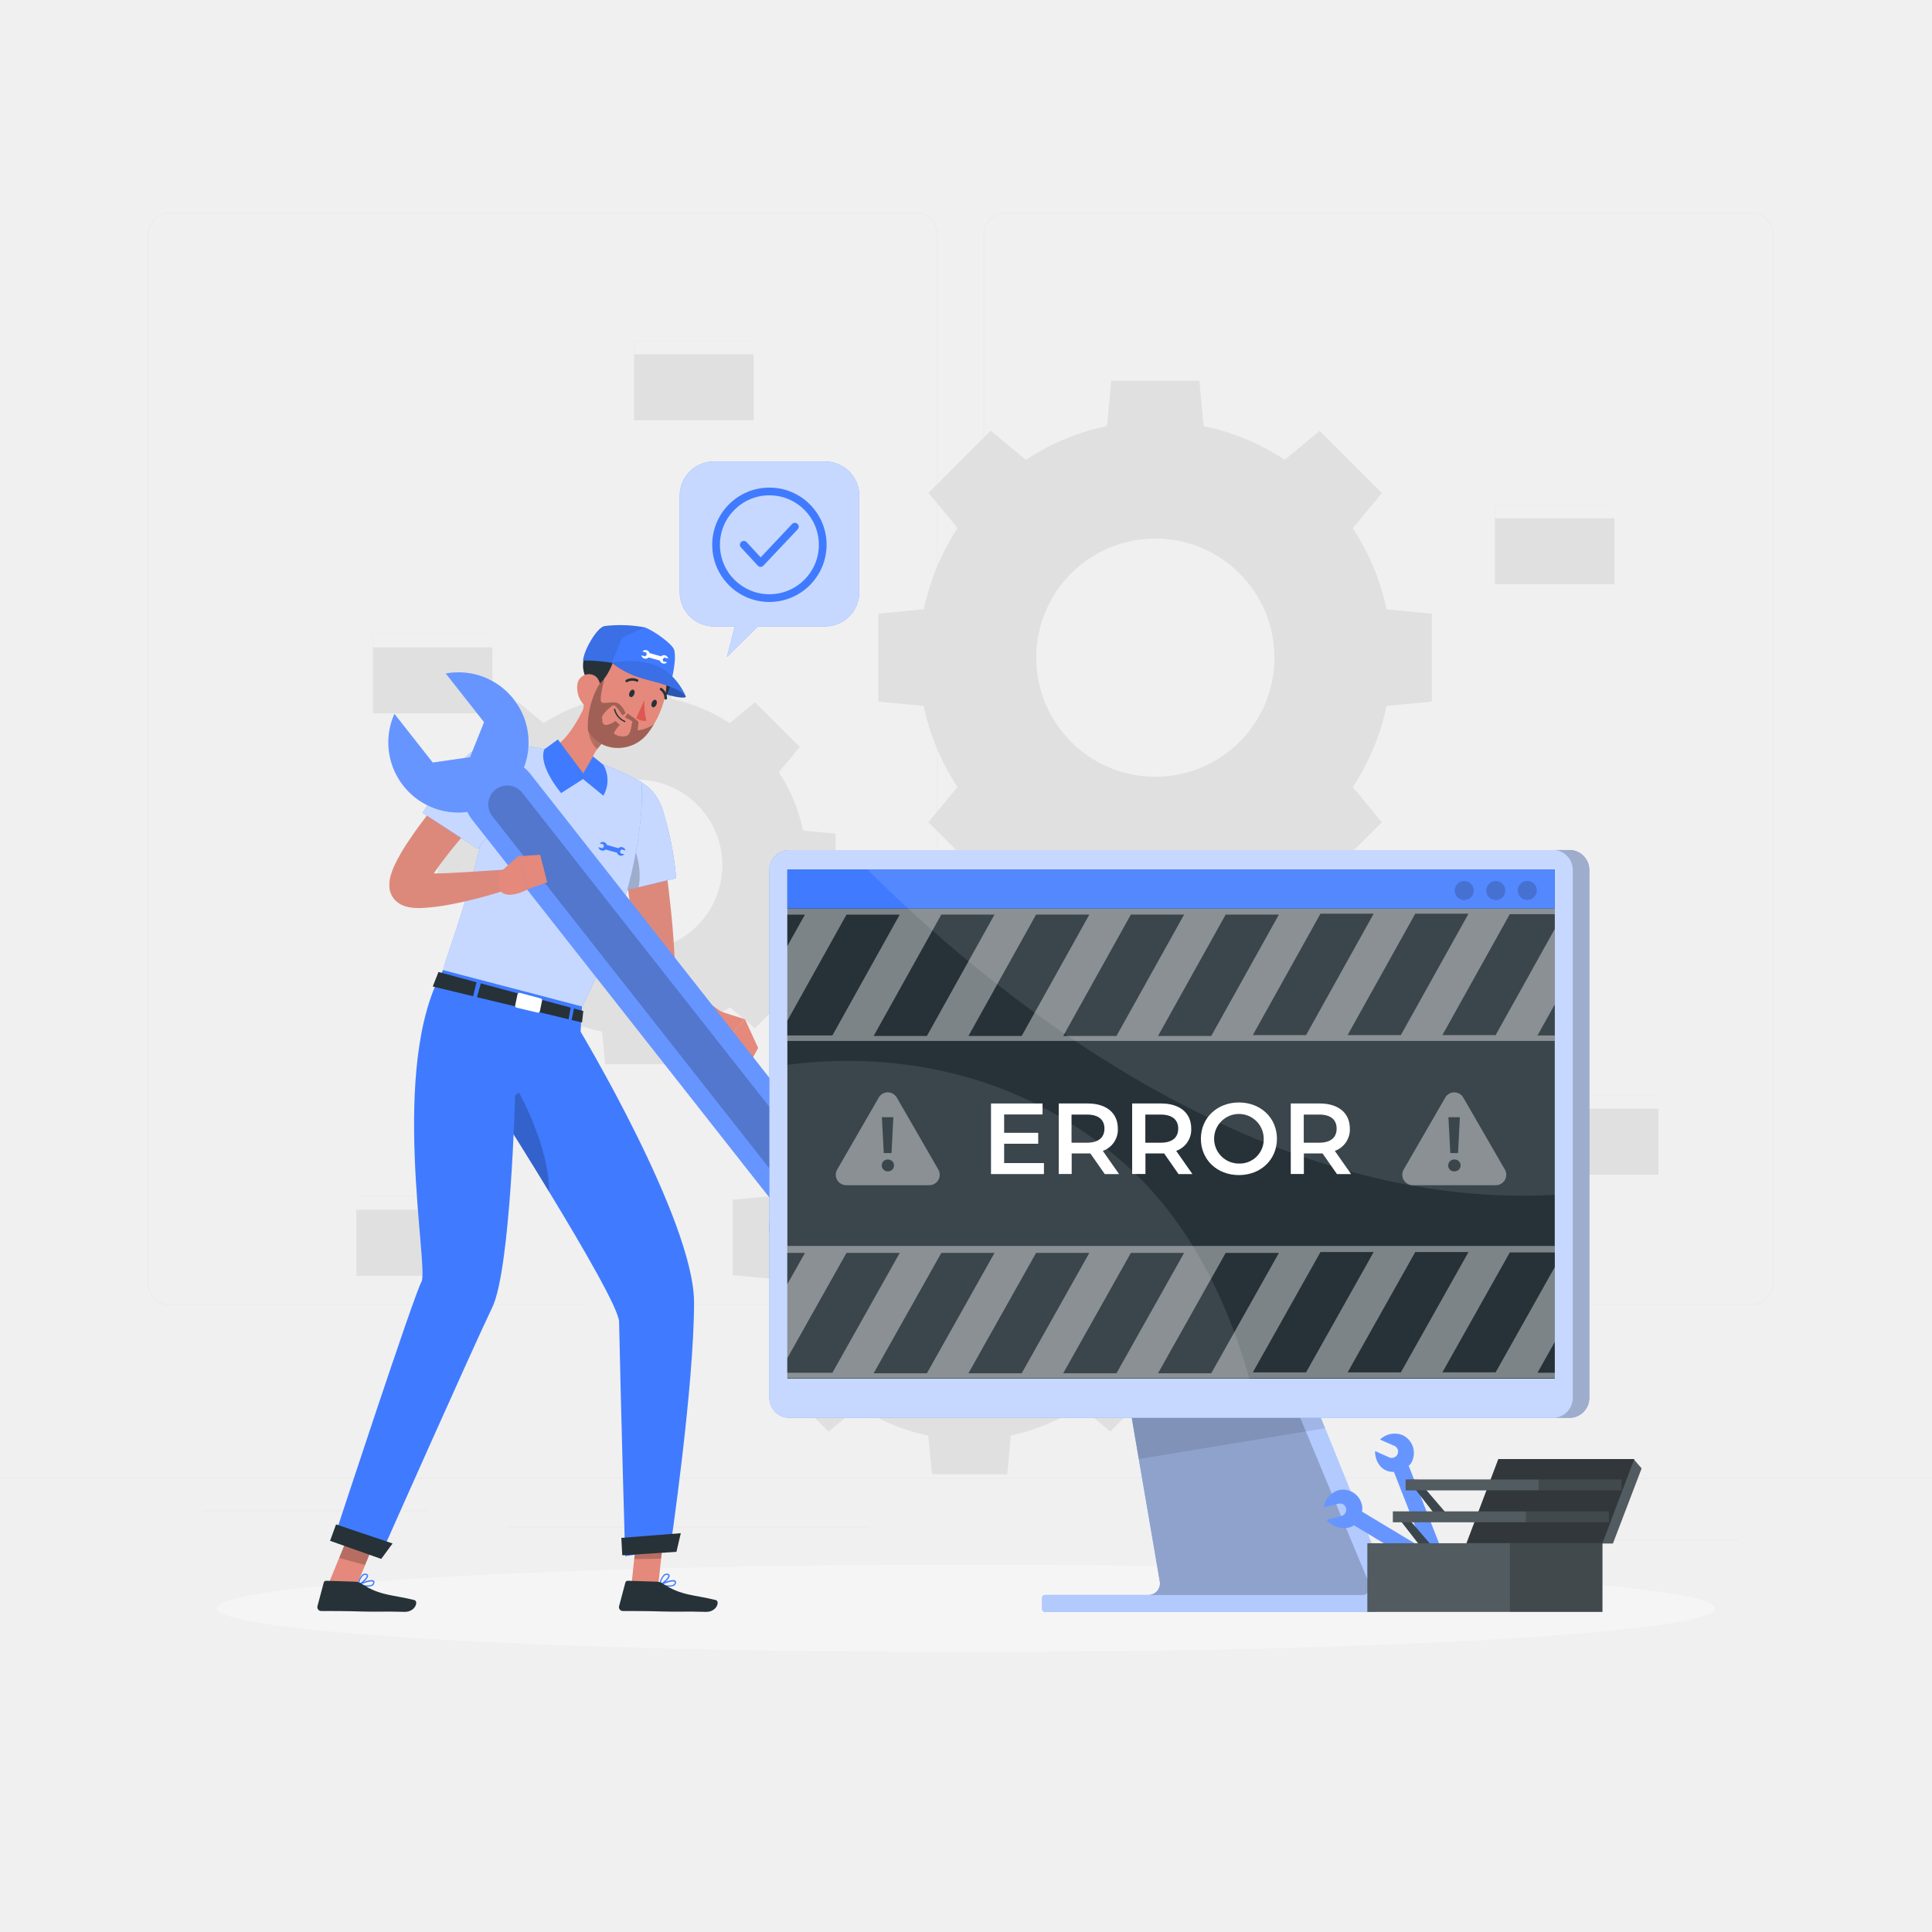
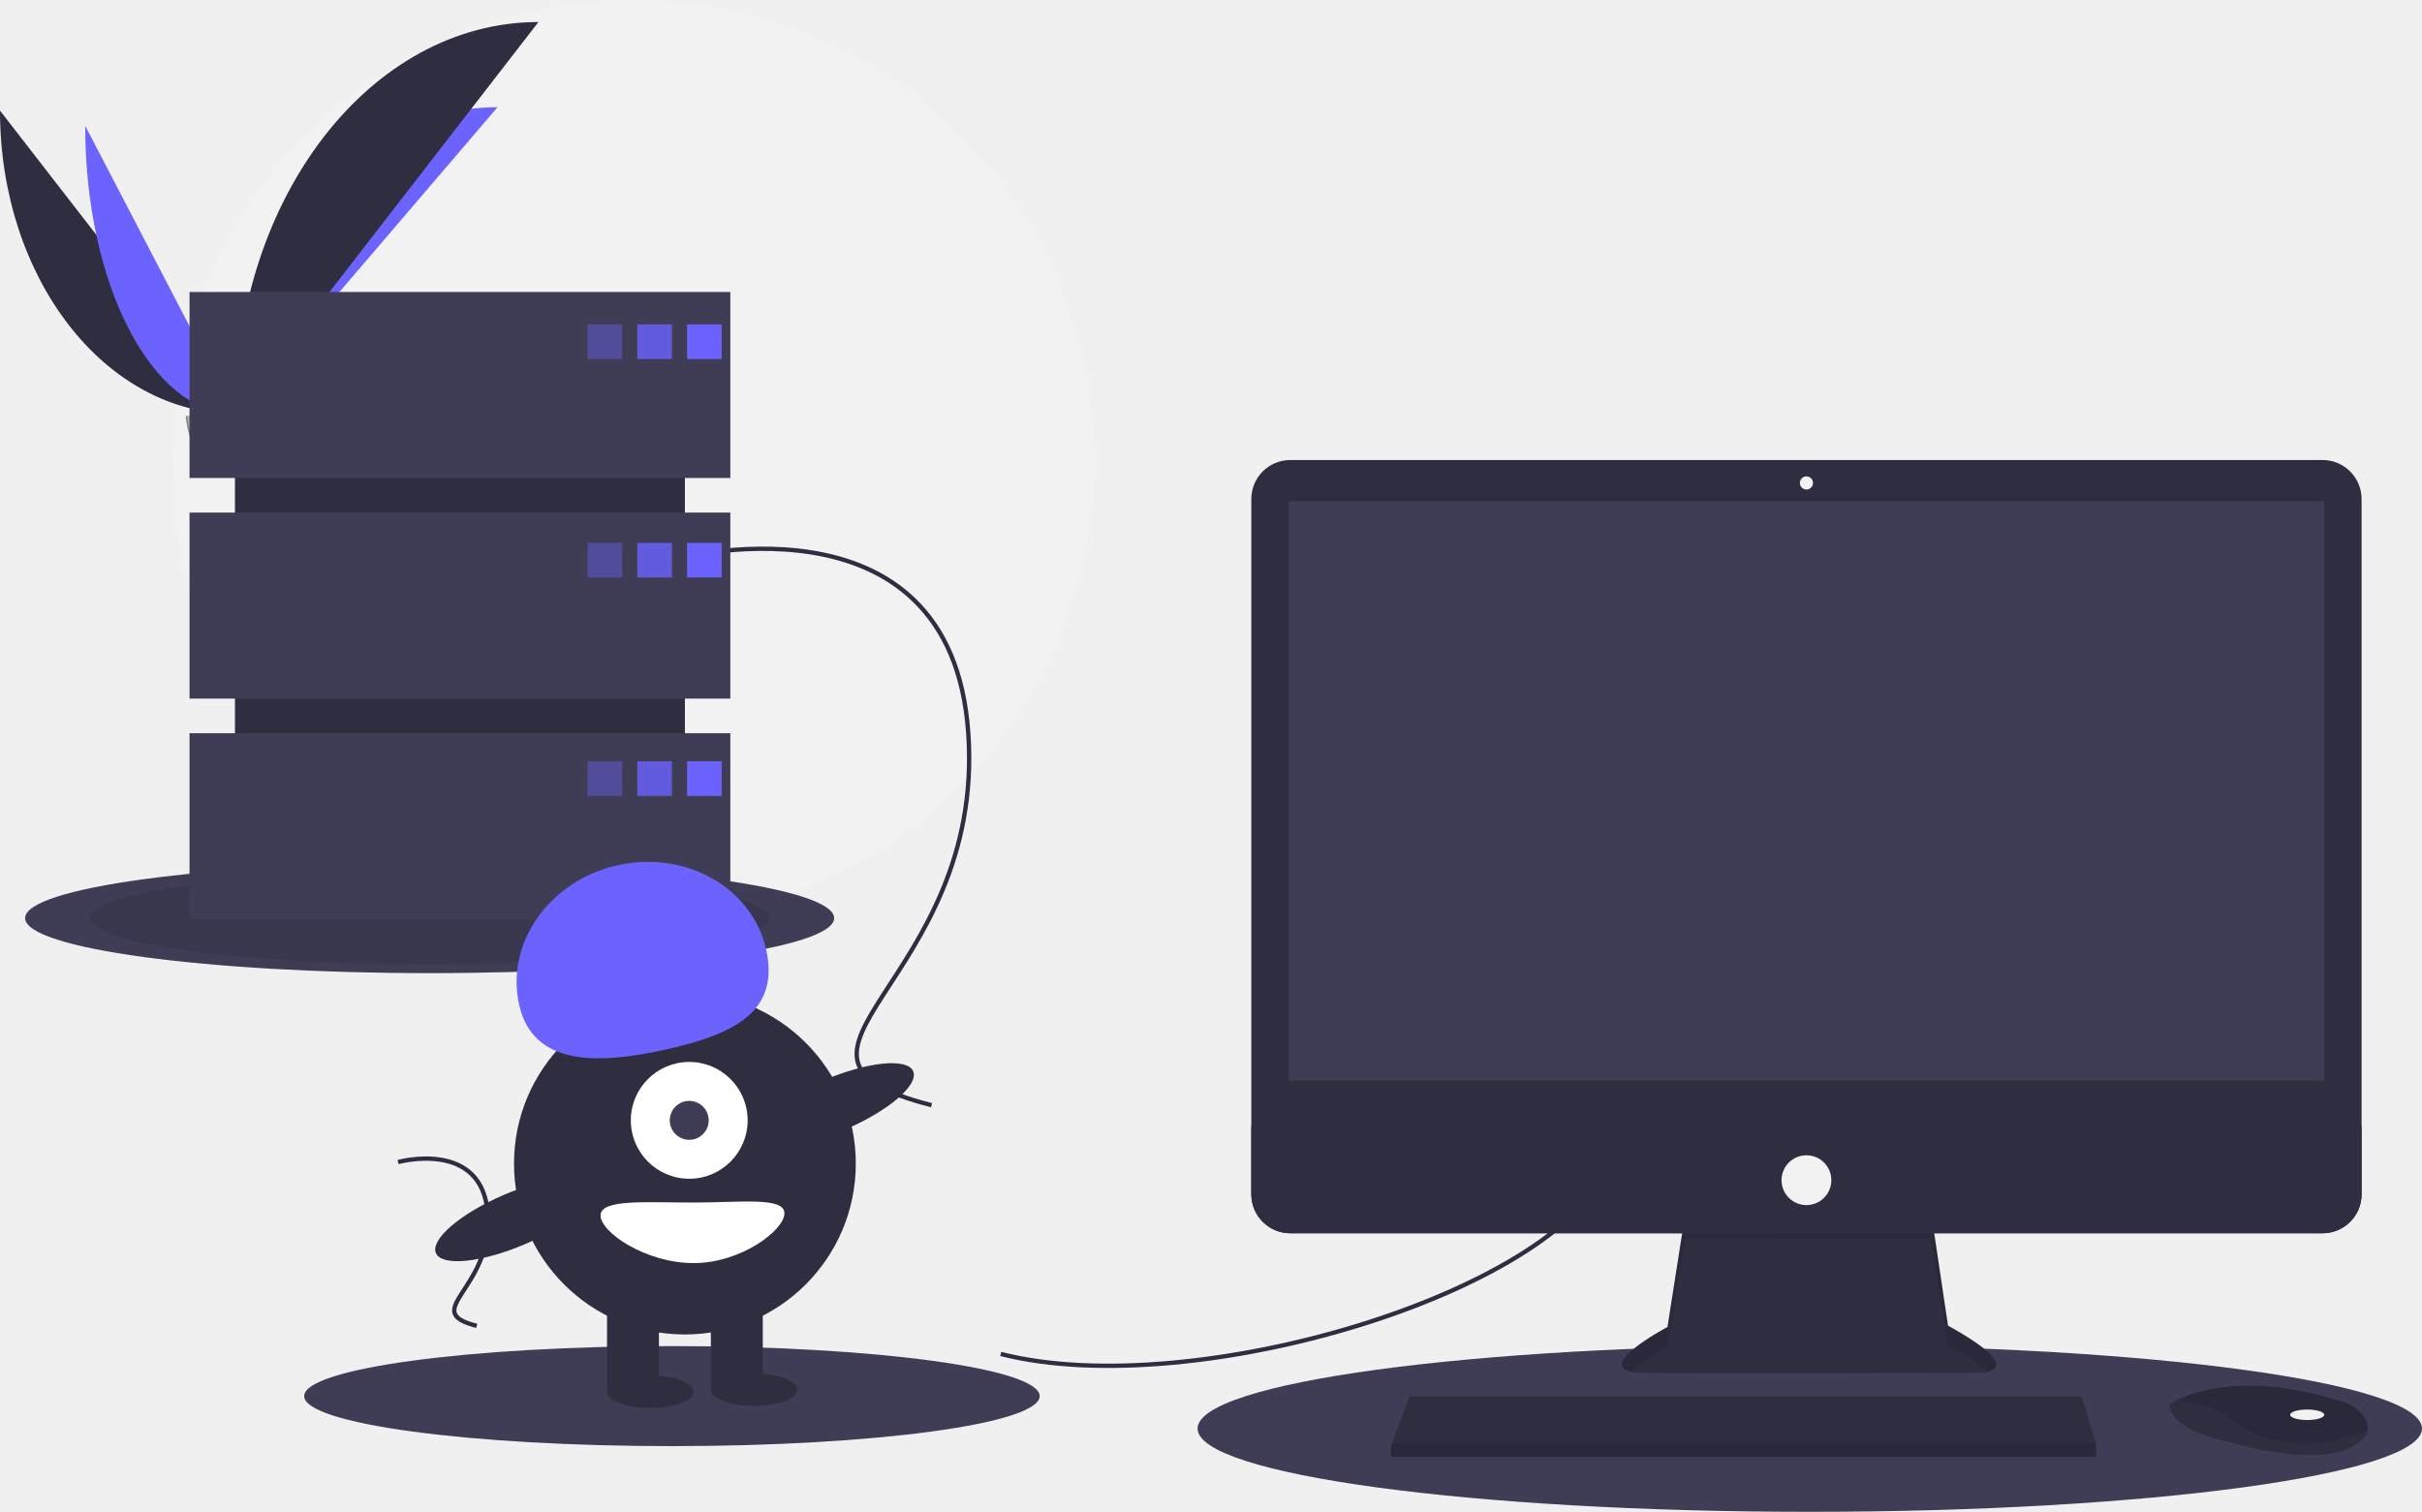
- <svg xmlns="http://www.w3.org/2000/svg" viewBox="0 0 500 500">
-   <g id="freepik--background-complete--inject-3">
-     <rect y="382.4" width="500" height="0.25" style="fill:#ebebeb" />
-     <rect x="416.78" y="398.49" width="33.12" height="0.25" style="fill:#ebebeb" />
-     <rect x="322.53" y="401.21" width="8.69" height="0.25" style="fill:#ebebeb" />
-     <rect x="396.59" y="389.21" width="19.19" height="0.25" style="fill:#ebebeb" />
-     <rect x="52.46" y="390.89" width="43.19" height="0.25" style="fill:#ebebeb" />
-     <rect x="104.56" y="390.89" width="6.33" height="0.25" style="fill:#ebebeb" />
-     <rect x="131.47" y="395.11" width="93.68" height="0.25" style="fill:#ebebeb" />
-     <path d="M237,337.8H43.91a5.71,5.71,0,0,1-5.7-5.71V60.66A5.71,5.71,0,0,1,43.91,55H237a5.71,5.71,0,0,1,5.71,5.71V332.09A5.71,5.71,0,0,1,237,337.8ZM43.91,55.2a5.46,5.46,0,0,0-5.45,5.46V332.09a5.46,5.46,0,0,0,5.45,5.46H237a5.47,5.47,0,0,0,5.46-5.46V60.66A5.47,5.47,0,0,0,237,55.2Z" style="fill:#ebebeb" />
-     <path d="M453.31,337.8H260.21a5.72,5.72,0,0,1-5.71-5.71V60.66A5.72,5.72,0,0,1,260.21,55h193.1A5.71,5.71,0,0,1,459,60.66V332.09A5.71,5.71,0,0,1,453.31,337.8ZM260.21,55.2a5.47,5.47,0,0,0-5.46,5.46V332.09a5.47,5.47,0,0,0,5.46,5.46h193.1a5.47,5.47,0,0,0,5.46-5.46V60.66a5.47,5.47,0,0,0-5.46-5.46Z" style="fill:#ebebeb" />
-     <path d="M227.33,158.82v22.77l11.72,1.1a60.89,60.89,0,0,0,8.75,21l-7.53,9.1,16.09,16.1,9.1-7.54a60.7,60.7,0,0,0,21,8.75l1.1,11.72h22.77l1.11-11.72a61,61,0,0,0,21-8.75l9.09,7.54,16.1-16.1-7.53-9.1a60.68,60.68,0,0,0,8.74-21l11.73-1.1V158.82l-11.73-1.11a60.63,60.63,0,0,0-8.74-21l7.53-9.1-16.1-16.1L332.5,119a60.76,60.76,0,0,0-21-8.74l-1.11-11.73H287.59l-1.1,11.73a60.68,60.68,0,0,0-21,8.74l-9.1-7.53-16.09,16.1,7.53,9.09a61,61,0,0,0-8.75,21ZM299,139.38a30.82,30.82,0,1,1-30.82,30.82A30.82,30.82,0,0,1,299,139.38Z" style="fill:#e0e0e0" />
-     <path d="M188.86,260.7l6.54,5.41L207,254.54,201.56,248a43.82,43.82,0,0,0,6.28-15.11l8.42-.79V215.75l-8.42-.8a43.69,43.69,0,0,0-6.28-15.1l5.41-6.54L195.4,181.74l-6.54,5.41a43.66,43.66,0,0,0-15.11-6.28l-.79-8.42H156.6l-.79,8.42a43.82,43.82,0,0,0-15.11,6.28l-6.54-5.41L122.6,193.31l5.41,6.54a43.5,43.5,0,0,0-6.28,15.1l-8.43.8v16.36l8.43.79A43.63,43.63,0,0,0,128,248l-5.41,6.53,11.56,11.57,6.54-5.41A43.63,43.63,0,0,0,155.81,267l.79,8.43H173l.79-8.43A43.47,43.47,0,0,0,188.86,260.7Zm-46.22-36.77a22.15,22.15,0,1,1,22.14,22.14A22.15,22.15,0,0,1,142.64,223.93Z" style="fill:#e0e0e0" />
-     <path d="M261.57,371.51a52.44,52.44,0,0,0,18-7.48l7.78,6.44,13.77-13.77-6.44-7.78a52.07,52.07,0,0,0,7.47-18l10-.95V310.51l-10-.95a52.07,52.07,0,0,0-7.47-18l6.44-7.78L287.34,270l-7.78,6.44a52.44,52.44,0,0,0-18-7.48l-.95-10H241.15l-1,10a52.28,52.28,0,0,0-18,7.48L214.43,270l-13.77,13.77,6.44,7.78a52.09,52.09,0,0,0-7.48,18l-10,.95V330l10,.95a52.09,52.09,0,0,0,7.48,18l-6.44,7.78,13.77,13.77,7.78-6.44a52.28,52.28,0,0,0,18,7.48l1,10h19.47Zm-37-51.27a26.37,26.37,0,1,1,26.36,26.37A26.36,26.36,0,0,1,224.52,320.24Z" style="fill:#e0e0e0" />
-     <path d="M401.55,211.23h21.51a2.7,2.7,0,0,0,2.34-4l-10.76-18.63a2.69,2.69,0,0,0-4.67,0l-10.75,18.63A2.7,2.7,0,0,0,401.55,211.23Zm12.2-17.6-.47,9.28h-2l-.49-9.28Zm-3,12.47a1.51,1.51,0,0,1,1.57-1.52,1.53,1.53,0,0,1,1.6,1.52,1.54,1.54,0,0,1-1.6,1.55A1.53,1.53,0,0,1,410.72,206.1Z" style="fill:#f0f0f0" />
-     <path d="M87,127.23h21.5a2.7,2.7,0,0,0,2.34-4L100,104.55a2.7,2.7,0,0,0-4.68,0L84.61,123.18A2.7,2.7,0,0,0,87,127.23Zm12.2-17.59-.48,9.27h-2l-.5-9.27Zm-3,12.47a1.51,1.51,0,0,1,1.56-1.53,1.54,1.54,0,1,1,0,3.07A1.52,1.52,0,0,1,96.12,122.11Z" style="fill:#f0f0f0" />
-     <path d="M144.65,356.39h21.5a2.7,2.7,0,0,0,2.34-4.05l-10.75-18.63a2.7,2.7,0,0,0-4.68,0l-10.75,18.63A2.7,2.7,0,0,0,144.65,356.39Zm12.2-17.6-.48,9.28h-2l-.5-9.28Zm-3,12.47a1.51,1.51,0,0,1,1.57-1.52,1.54,1.54,0,0,1,1.61,1.52,1.55,1.55,0,0,1-1.61,1.55A1.53,1.53,0,0,1,153.81,351.26Z" style="fill:#f0f0f0" />
-     <path d="M346,329.44h21.51a2.7,2.7,0,0,0,2.33-4.05L359.1,306.76a2.7,2.7,0,0,0-4.68,0l-10.75,18.63A2.7,2.7,0,0,0,346,329.44Zm12.2-17.6-.48,9.28h-2l-.5-9.28Zm-3,12.47a1.5,1.5,0,0,1,1.56-1.52,1.54,1.54,0,0,1,1.61,1.52,1.55,1.55,0,0,1-1.61,1.55A1.52,1.52,0,0,1,355.18,324.31Z" style="fill:#f0f0f0" />
-     <path d="M361.47,93.79h11.91a1.5,1.5,0,0,0,1.3-2.24l-6-10.31a1.49,1.49,0,0,0-2.59,0l-5.95,10.31A1.49,1.49,0,0,0,361.47,93.79Zm6.76-9.74L368,89.19h-1.09l-.28-5.14ZM366.55,91a.84.84,0,0,1,.87-.85.85.85,0,1,1,0,1.7A.84.84,0,0,1,366.55,91Z" style="fill:#f0f0f0" />
-     <path d="M64.44,251.5H76.35a1.49,1.49,0,0,0,1.3-2.24l-6-10.31a1.48,1.48,0,0,0-2.58,0l-6,10.31A1.49,1.49,0,0,0,64.44,251.5Zm6.76-9.74-.26,5.14H69.85l-.27-5.14Zm-1.68,6.91a.84.84,0,0,1,.87-.85.85.85,0,1,1,0,1.7A.84.84,0,0,1,69.52,248.67Z" style="fill:#f0f0f0" />
-     <path d="M292.48,175.29h11.91a1.5,1.5,0,0,0,1.29-2.25l-5.95-10.31a1.49,1.49,0,0,0-2.59,0l-6,10.31A1.5,1.5,0,0,0,292.48,175.29Zm6.75-9.75-.26,5.14h-1.09l-.27-5.14Zm-1.67,6.91a.84.84,0,0,1,.86-.85.86.86,0,1,1-.86.85Z" style="fill:#f0f0f0" />
-     <rect x="164.11" y="88.33" width="30.94" height="20.45" style="fill:#e0e0e0" />
-     <rect x="164.11" y="88.33" width="31" height="3.36" style="fill:#f0f0f0" />
-     <rect x="96.5" y="164.16" width="30.94" height="20.45" style="fill:#e0e0e0" />
-     <rect x="96.5" y="164.16" width="31" height="3.36" style="fill:#f0f0f0" />
-     <rect x="92.22" y="309.72" width="30.94" height="20.45" style="fill:#e0e0e0" />
-     <rect x="92.22" y="309.72" width="31" height="3.36" style="fill:#f0f0f0" />
-     <rect x="330.44" y="257.02" width="30.94" height="20.45" style="fill:#e0e0e0" />
-     <rect x="330.44" y="257.02" width="31" height="3.36" style="fill:#f0f0f0" />
-     <rect x="398.25" y="283.55" width="30.94" height="20.45" style="fill:#e0e0e0" />
-     <rect x="398.25" y="283.55" width="31" height="3.36" style="fill:#f0f0f0" />
-     <rect x="386.87" y="130.76" width="30.94" height="20.45" style="fill:#e0e0e0" />
-     <rect x="386.87" y="130.76" width="31" height="3.36" style="fill:#f0f0f0" />
-   </g>
-   <g id="freepik--Shadow--inject-3">
-     <ellipse id="freepik--path--inject-3" cx="250" cy="416.24" rx="193.89" ry="11.32" style="fill:#f5f5f5" />
-   </g>
-   <g id="freepik--speech-bubble--inject-3">
-     <path d="M213.48,119.42H184.76a8.85,8.85,0,0,0-8.85,8.85v25a8.84,8.84,0,0,0,8.85,8.84h5.38l-2,7.9,8-7.9h17.4a8.84,8.84,0,0,0,8.84-8.84v-25A8.85,8.85,0,0,0,213.48,119.42Z" style="fill:#407BFF" />
-     <path d="M213.48,119.42H184.76a8.85,8.85,0,0,0-8.85,8.85v25a8.84,8.84,0,0,0,8.85,8.84h5.38l-2,7.9,8-7.9h17.4a8.84,8.84,0,0,0,8.84-8.84v-25A8.85,8.85,0,0,0,213.48,119.42Z" style="fill:#fff;opacity:0.7" />
-     <path d="M199.12,155.79a14.8,14.8,0,1,1,14.8-14.8A14.82,14.82,0,0,1,199.12,155.79Zm0-27.6a12.8,12.8,0,1,0,12.8,12.8A12.81,12.81,0,0,0,199.12,128.19Z" style="fill:#407BFF" />
-     <path d="M196.85,146.71h0a1,1,0,0,1-.73-.32l-4.36-4.72a1,1,0,0,1,.06-1.42,1,1,0,0,1,1.41.06l3.63,3.94L205,135.6a1,1,0,0,1,1.41,0,1,1,0,0,1,0,1.42l-8.89,9.42A1,1,0,0,1,196.85,146.71Z" style="fill:#407BFF" />
-   </g>
-   <g id="freepik--Character--inject-3">
-     <polygon points="163.3 411.28 170.26 411.16 171.99 395.08 165.03 395.2 163.3 411.28" style="fill:#e4897b" />
-     <polygon points="171.99 395.09 171.1 403.37 164.14 403.49 165.03 395.2 171.99 395.09" style="opacity:0.2" />
-     <path d="M179.62,337.05c0,22-6.19,63.89-6.19,63.89l-11.64,1.81s-1.13-39.06-1.57-60.68c-.07-3.18-8.94-18.56-18.08-33.58-4.71-7.74-9.49-15.4-13.19-21.25-3.95-6.26-6.65-10.46-6.65-10.46l27.63-10.34S179.6,315.87,179.62,337.05Z" style="fill:#407BFF" />
-     <polygon points="175.06 401.62 161.04 402.51 160.8 398 176.19 396.79 175.06 401.62" style="fill:#263238" />
-     <path d="M170.6,410.19a.18.18,0,0,1,.1-.17c.32-.15,3.17-1.48,4-1a.5.5,0,0,1,.25.45.93.93,0,0,1-.34.79c-.79.64-2.77.31-3.88.05h0A.16.16,0,0,1,170.6,410.19Zm.69-.08c1.52.31,2.67.28,3.11-.09a.57.57,0,0,0,.22-.52.18.18,0,0,0-.09-.17l-.06,0C174,409.1,172.41,409.63,171.29,410.11Z" style="fill:#407BFF" />
-     <path d="M170.66,410.3a.17.17,0,0,1-.06-.15,4.72,4.72,0,0,1,1.19-2.63,1.22,1.22,0,0,1,.93-.26c.45.07.57.3.59.48.1.79-1.63,2.23-2.48,2.58a.13.13,0,0,1-.12,0Zm2-2.71a.89.89,0,0,0-.68.19,3.83,3.83,0,0,0-1,2.1c.87-.48,2-1.62,2-2.1a.22.22,0,0,0-.15-.15A.61.61,0,0,0,172.67,407.59Z" style="fill:#407BFF" />
-     <path d="M170.06,409.34l-7.6-.24a.62.62,0,0,0-.61.45l-1.63,6.11a1,1,0,0,0,.95,1.27c2.75,0,6.71,0,10.16.12,4,.13,6.59-.06,11.31.1,2.85.09,3.77-2.76,2.58-3.06-5.39-1.36-8.92-1.11-13.51-4.15A3.19,3.19,0,0,0,170.06,409.34Z" style="fill:#263238" />
-     <path d="M142.14,308.49c-4.71-7.74-9.49-15.4-13.19-21.25a27.79,27.79,0,0,1,5.09-5S142.11,296.28,142.14,308.49Z" style="opacity:0.2" />
-     <polygon points="84.8 410.44 91.52 412.26 97.66 397.3 90.94 395.48 84.8 410.44" style="fill:#e4897b" />
-     <polygon points="97.65 397.31 94.49 405.02 87.77 403.19 90.93 395.48 97.65 397.31" style="opacity:0.2" />
-     <path d="M150.63,260.47l-.56,9.67-16.76,13.37s-1.15,45-5.92,54.86-27.71,61.5-27.71,61.5L87.14,396s19.93-60.7,21.94-64.29-8.55-55.93,5.59-80.68Z" style="fill:#407BFF" />
-     <path d="M171.3,217.32c.71,4.51,1.3,9,1.82,13.53s1,9.06,1.28,13.69l.18,3a8.54,8.54,0,0,0,.53,2.15,16,16,0,0,0,2.79,4.53,34.22,34.22,0,0,0,4.33,4.25c.81.66,1.64,1.34,2.5,2s1.78,1.25,2.57,1.79l-2,4.79a32.61,32.61,0,0,1-3.5-1.26c-1.11-.48-2.23-1-3.31-1.56a33.73,33.73,0,0,1-6.26-4.25,22.43,22.43,0,0,1-5.22-6.38,16.48,16.48,0,0,1-1.61-4.28c-.1-.37-.15-.77-.22-1.16l-.14-1-.23-1.63-2-13.32c-.67-4.46-1.3-8.94-1.86-13.41Z" style="fill:#dc897c" />
-     <path d="M156.75,205c-3.89,5.4,2.79,26,2.79,26L175,227.27a83.82,83.82,0,0,0-3.5-17.71C168.62,201.25,161,199.06,156.75,205Z" style="fill:#407BFF" />
-     <path d="M156.75,205c-3.89,5.4,2.79,26,2.79,26L175,227.27a83.82,83.82,0,0,0-3.5-17.71C168.62,201.25,161,199.06,156.75,205Z" style="fill:#fff;opacity:0.7" />
-     <path d="M162,216c2.68,2.56,4.23,9.16,3.25,13.61L159.54,231A104.94,104.94,0,0,1,156,215.78C157.45,214.58,158.92,213.09,162,216Z" style="opacity:0.2" />
-     <path d="M128.4,192.3a155.39,155.39,0,0,1-3.33,23c-1.15,5.29-2.47,10.26-3.77,14.74-3,10.49-6,18.27-6.63,21l36,9.41c17.78-35.69,15.35-58,15.35-58a73.38,73.38,0,0,0-8-3.87c-.58-.24-1.18-.46-1.79-.68a136,136,0,0,0-15.29-4c-1-.21-2-.39-3-.56C132.94,192.55,128.4,192.3,128.4,192.3Z" style="fill:#407BFF" />
-     <path d="M128.4,192.3a155.39,155.39,0,0,1-3.33,23c-1.15,5.29-2.47,10.26-3.77,14.74-3,10.49-6,18.27-6.63,21l36,9.41c17.78-35.69,15.35-58,15.35-58a73.38,73.38,0,0,0-8-3.87c-.58-.24-1.18-.46-1.79-.68a136,136,0,0,0-15.29-4c-1-.21-2-.39-3-.56C132.94,192.55,128.4,192.3,128.4,192.3Z" style="fill:#fff;opacity:0.7" />
-     <path d="M153.79,200.28c-1.85-3.3.2-6.14,2.67-8.51l-3.85-12.08c-1.86,4.82-6,13.21-10.8,14.21a15.58,15.58,0,0,0,3,6.38Z" style="fill:#e4897b" />
-     <path d="M154.18,184.62l2.28,7.14a16.31,16.31,0,0,0-1.9,2.12c-1.68-1.4-2.95-5-1.94-7A7.39,7.39,0,0,1,154.18,184.62Z" style="opacity:0.2" />
-     <path d="M177.5,180.29c-.19.92-8.38-1-9.65-2.82s2.87-2.76,5.45-1.42A11.86,11.86,0,0,1,177.5,180.29Z" style="fill:#407BFF" />
-     <path d="M177.5,180.29c-.19.92-8.38-1-9.65-2.82s2.87-2.76,5.45-1.42A11.86,11.86,0,0,1,177.5,180.29Z" style="opacity:0.3" />
-     <path d="M173.68,175.65c0,2.8-2.17,7.88-5.17,5S173.73,170.84,173.68,175.65Z" style="fill:#263238" />
-     <path d="M169.22,187.47a20.34,20.34,0,0,1-1.65,2.41c-4.12,5.19-12.36,4.93-15.43-.9a8.9,8.9,0,0,1-.55-1.21c-1.67-4.63.14-8.25,2.66-14.65A9.48,9.48,0,0,1,170,170C174.28,174.5,172.35,182.22,169.22,187.47Z" style="fill:#e4897b" />
-     <path d="M158.9,162a9.44,9.44,0,0,0-3.79,2.26c-3.72,3.42-6.43,8.54-1.72,13.71,3.41-1.28,5.09-6,5.51-7.35Z" style="fill:#263238" />
-     <path d="M149.42,177.18a6.45,6.45,0,0,0,1.33,4.8c1.43,1.79,3.5.84,4.23-1.2.67-1.84.73-5-1.25-6A3,3,0,0,0,149.42,177.18Z" style="fill:#e4897b" />
-     <path d="M162.94,179.18c-.24.5-.16,1,.18,1.19s.79-.14,1-.65.16-1-.18-1.19S163.18,178.67,162.94,179.18Z" style="fill:#263238" />
-     <path d="M168.71,181.8c-.24.5-.16,1,.17,1.19s.8-.14,1-.64.15-1-.18-1.2S168.94,181.29,168.71,181.8Z" style="fill:#263238" />
-     <path d="M166.76,181.22a19.25,19.25,0,0,0,.52,5.31,3.33,3.33,0,0,1-2.61-.7Z" style="fill:#de5753" />
-     <path d="M161,186.53a6.34,6.34,0,0,0,.64.35.18.18,0,0,0,.22-.08.16.16,0,0,0-.08-.22,4.37,4.37,0,0,1-2.56-3.07.17.17,0,0,0-.33.05A4.56,4.56,0,0,0,161,186.53Z" style="fill:#263238" />
-     <path d="M162,176.52a.34.34,0,0,0,.34,0,2.65,2.65,0,0,1,2.38-.13.33.33,0,0,0,.45-.13.32.32,0,0,0-.13-.44,3.3,3.3,0,0,0-3,.12.32.32,0,0,0-.14.44A.36.36,0,0,0,162,176.52Z" style="fill:#263238" />
-     <path d="M172.11,181a.26.26,0,0,0,.19.05.32.32,0,0,0,.32-.33,3.26,3.26,0,0,0-1.37-2.66.35.35,0,0,0-.46.11.33.33,0,0,0,.11.45,2.55,2.55,0,0,1,1.06,2.11A.3.3,0,0,0,172.11,181Z" style="fill:#263238" />
-     <path d="M173.42,177.47c-4.6-3.57-10.47-5.19-15.06-5.93a43.72,43.72,0,0,0-7.47-.61c.2-2.58,3.5-8.48,5.57-8.91a34.55,34.55,0,0,1,10.44.35c2.42.9,7.23,4.39,7.59,5.86C175.24,171.3,173.42,177.47,173.42,177.47Z" style="fill:#407BFF" />
-     <path d="M158.35,171.53s6.1-1.36,11.44.71,7.71,8,7.71,8-.47-1.23-4.88-2.82C167.73,175.71,163.59,175.68,158.35,171.53Z" style="fill:#407BFF" />
-     <path d="M166.9,162.37s-5.45,2.35-5.83,2.73-2.71,6.44-2.71,6.44a43.72,43.72,0,0,0-7.47-.61c.2-2.58,3.5-8.48,5.57-8.91A34.55,34.55,0,0,1,166.9,162.37Z" style="opacity:0.1" />
-     <path d="M158.35,171.53s6.1-1.36,11.44.71,7.71,8,7.71,8-.47-1.23-4.88-2.82C167.73,175.71,163.59,175.68,158.35,171.53Z" style="opacity:0.1" />
-     <path d="M169.22,187.47a20.34,20.34,0,0,1-1.65,2.41c-4.12,5.19-12.36,4.93-15.43-.9a21.74,21.74,0,0,1,3.26-12.41l1.06-1.14s-1.32,5.09-.93,6.09,3.22-.28,4.53.55a5,5,0,0,1,1.82,2.55l-.81.51s-1.59-2.54-2.17-2.61-3.35,2.46-3.1,3.33-.17,1.31.66,1.7,2.85-.94,2.85-.94l1.1,1s-1.76,1.88-1.49,2.26a3.67,3.67,0,0,0,3.28.56c1.26-.51,1.21-3.26,1.45-3.54s-1.94-1.23-1.94-1.23l.67-1s2.75,1.75,2.85,2.27-.44,2.1,0,2.1A10.41,10.41,0,0,0,169.22,187.47Z" style="opacity:0.3" />
-     <path d="M171.65,171.18l-.15-.59.43-.42,1,.26a1.13,1.13,0,0,0-.8-.84,1.09,1.09,0,0,0-1.07.28.35.35,0,0,0-.14-.06l-2.64-.75-.14,0a1.12,1.12,0,0,0-1.9-.47l1,.27.15.58-.43.42-1-.26a1.14,1.14,0,0,0,.8.84,1.11,1.11,0,0,0,1.07-.27l.14,0,2.64.75a.34.34,0,0,0,.14,0,1.12,1.12,0,0,0,1.9.47Z" style="fill:#fff" />
-     <path d="M186.06,261.64l6.74,2.15-5.37,5.72s-5.9-2.28-4.6-5.27Z" style="fill:#e4897b" />
-     <polygon points="196.21 271.23 194.19 274.88 187.43 269.51 192.8 263.79 196.21 271.23" style="fill:#e4897b" />
-     <path d="M128,206.7c-3.09,3.54-6.24,7.2-9.23,10.84-1.52,1.81-3,3.66-4.35,5.48a47,47,0,0,0-3.58,5.35,9.27,9.27,0,0,0-.48,1c0,.1-.07.18-.06.09s0,0,0-.09l0-.45a4.25,4.25,0,0,0-.38-1.37,5.58,5.58,0,0,0-.32-.56c-.12-.17-.27-.34-.35-.44s-.22-.21-.33-.31l-.26-.2a2.53,2.53,0,0,0-.39-.22l-.22-.1-.11,0c-.08,0,0,0,.15.06a7.12,7.12,0,0,0,1.22.18c1,.08,2.11.1,3.24.08s2.3,0,3.48-.09c4.7-.22,9.54-.58,14.35-.87l1,5.11A113.35,113.35,0,0,1,116.94,234a52.56,52.56,0,0,1-7.82,1,18.51,18.51,0,0,1-2.41-.07,9.4,9.4,0,0,1-1.63-.32,4.25,4.25,0,0,1-.54-.18c-.2-.08-.38-.14-.64-.27a5.18,5.18,0,0,1-.78-.47,3.55,3.55,0,0,1-.43-.33c-.18-.15-.34-.31-.5-.47a5.16,5.16,0,0,1-.49-.62,4.47,4.47,0,0,1-.43-.75,5.2,5.2,0,0,1-.49-1.81,3.55,3.55,0,0,1,0-.46v-.45a4.26,4.26,0,0,1,0-.54,10.12,10.12,0,0,1,.33-1.69,18.62,18.62,0,0,1,.88-2.4,48,48,0,0,1,4.07-7C107.5,215,109,213,110.52,211c3.08-4,6.24-7.69,9.65-11.38Z" style="fill:#dc897c" />
-     <path d="M126.28,192.38c-6.58,1-16.9,18-16.9,18l14.28,9.28A96.41,96.41,0,0,0,133.33,205C137.64,196.72,134.24,191.12,126.28,192.38Z" style="fill:#407BFF" />
-     <path d="M126.28,192.38c-6.58,1-16.9,18-16.9,18l14.28,9.28A96.41,96.41,0,0,0,133.33,205C137.64,196.72,134.24,191.12,126.28,192.38Z" style="fill:#fff;opacity:0.7" />
-     <path d="M140.86,193.93l3.52-2.56,6.56,8.78,2.53-4.39,2.68,2.17a8,8,0,0,1,0,8l-5.26-4.31-5.66,3.63S139.21,198.24,140.86,193.93Z" style="fill:#407BFF" />
-     <path d="M132.9,180.92a18.14,18.14,0,1,1-30.82,3.83l9.91,12.6,9.66-1.39,3.63-9.06-9.91-12.6A18.1,18.1,0,0,1,132.9,180.92Z" style="fill:#407BFF" />
-     <path d="M203,328.64a18.13,18.13,0,1,1,30.82-3.83l-9.91-12.6-9.66,1.39-3.63,9.07,9.91,12.59A18.1,18.1,0,0,1,203,328.64Z" style="fill:#407BFF" />
-     <g style="opacity:0.2">
-       <path d="M132.9,180.92a18.14,18.14,0,1,1-30.82,3.83l9.91,12.6,9.66-1.39,3.63-9.06-9.91-12.6A18.1,18.1,0,0,1,132.9,180.92Z" style="fill:#fff" />
-       <path d="M203,328.64a18.13,18.13,0,1,1,30.82-3.83l-9.91-12.6-9.66,1.39-3.63,9.07,9.91,12.59A18.1,18.1,0,0,1,203,328.64Z" style="fill:#fff" />
-     </g>
-     <path d="M212.09,310.93h0a9.57,9.57,0,0,1-13.44-1.61l-76.49-97.24a9.57,9.57,0,0,1,1.6-13.44h0a9.57,9.57,0,0,1,13.44,1.6l76.5,97.25A9.57,9.57,0,0,1,212.09,310.93Z" style="fill:#407BFF" />
-     <path d="M212.09,310.93h0a9.57,9.57,0,0,1-13.44-1.61l-76.49-97.24a9.57,9.57,0,0,1,1.6-13.44h0a9.57,9.57,0,0,1,13.44,1.6l76.5,97.25A9.57,9.57,0,0,1,212.09,310.93Z" style="fill:#fff;opacity:0.2" />
-     <path d="M207.61,305.23h0a4.91,4.91,0,0,1-6.9-.82l-73.29-93.17a4.93,4.93,0,0,1,.82-6.91h0a4.94,4.94,0,0,1,6.91.83l73.29,93.17A4.92,4.92,0,0,1,207.61,305.23Z" style="opacity:0.2" />
-     <path d="M128.81,226.31l5.24-4.71,2.59,8.53s-5.34,3-7.24.32Z" style="fill:#e4897b" />
-     <polygon points="139.8 221.2 141.62 228.34 136.64 230.13 134.04 221.6 139.8 221.2" style="fill:#e4897b" />
-     <polygon points="98.66 403.45 85.42 398.76 86.97 394.51 101.6 399.45 98.66 403.45" style="fill:#263238" />
-     <path d="M92.55,410.19a.18.18,0,0,1,.1-.17c.32-.15,3.17-1.48,4-1a.5.5,0,0,1,.25.45.93.93,0,0,1-.34.79c-.79.64-2.77.31-3.88.05h0A.16.16,0,0,1,92.55,410.19Zm.69-.08c1.52.31,2.67.28,3.11-.09a.57.57,0,0,0,.22-.52.18.18,0,0,0-.09-.17l-.06,0C95.9,409.1,94.36,409.63,93.24,410.11Z" style="fill:#407BFF" />
-     <path d="M92.62,410.3a.18.18,0,0,1-.07-.15,4.72,4.72,0,0,1,1.19-2.63,1.22,1.22,0,0,1,.93-.26c.45.07.57.3.59.48.1.79-1.63,2.23-2.48,2.58a.13.13,0,0,1-.12,0Zm2-2.71a.89.89,0,0,0-.68.19,3.83,3.83,0,0,0-1,2.1c.87-.48,2-1.62,2-2.1a.22.22,0,0,0-.15-.15A.61.61,0,0,0,94.62,407.59Z" style="fill:#407BFF" />
-     <path d="M92,409.34l-7.6-.24a.62.62,0,0,0-.61.45l-1.63,6.11a1,1,0,0,0,1,1.27c2.75,0,6.71,0,10.16.12,4,.13,6.59-.06,11.31.1,2.85.09,3.77-2.76,2.58-3.06-5.39-1.36-8.92-1.11-13.51-4.15A3.19,3.19,0,0,0,92,409.34Z" style="fill:#263238" />
-     <polygon points="113.47 251.55 123.32 254.21 122.44 257.82 112 255.31 113.47 251.55" style="fill:#263238" />
-     <polygon points="124.44 254.5 147.69 260.77 147.15 263.79 123.44 258.07 124.44 254.5" style="fill:#263238" />
-     <polygon points="150.96 261.65 150.63 264.62 147.93 263.98 148.54 261 150.96 261.65" style="fill:#263238" />
-     <path d="M133.94,257.3l-.62,2.92a.47.47,0,0,0,.35.56l5.48,1.29a.48.48,0,0,0,.57-.37l.57-2.75a.47.47,0,0,0-.34-.55l-5.42-1.46A.48.48,0,0,0,133.94,257.3Z" style="fill:#fff" />
-     <path d="M160.6,220.84l-.15-.58.43-.43,1,.27a1.13,1.13,0,0,0-1.88-.57l-.13-.06-2.64-.75-.14,0a1.13,1.13,0,0,0-.79-.78,1.11,1.11,0,0,0-1.11.32l.95.26.16.58-.43.43-1-.27a1.11,1.11,0,0,0,1.87.57.75.75,0,0,0,.13.06l2.65.75.14,0a1.12,1.12,0,0,0,1.9.47Z" style="fill:#407BFF" />
-   </g>
-   <g id="freepik--Device--inject-3">
-     <path d="M269.71,413.46v3a.68.68,0,0,0,.68.68h85.15a4.44,4.44,0,0,0,4.11-6.1l-27-66.82-43.6.3,1.49,8.67,9.62,56.12a3,3,0,0,1-2.92,3.47H270.39A.67.67,0,0,0,269.71,413.46Z" style="fill:#407BFF" />
-     <path d="M269.71,413.46v3a.68.68,0,0,0,.68.68h85.15a4.44,4.44,0,0,0,4.11-6.1l-16.72-41.42-10.26-25.4-43.6.3,1.49,8.67,4.18,24.4,5.44,31.72a3,3,0,0,1-2.92,3.47H270.39A.67.67,0,0,0,269.71,413.46Z" style="fill:#fff;opacity:0.6" />
-     <path d="M297.26,412.79h55.39a2,2,0,0,0,1.8-2.69l-23.66-56.9H290.56l9.62,56.12A3,3,0,0,1,297.26,412.79Z" style="isolation:isolate;opacity:0.2" />
-     <polygon points="289.07 344.53 290.56 353.2 294.74 377.6 342.93 369.63 332.67 344.23 289.07 344.53" style="isolation:isolate;opacity:0.1" />
-     <path d="M204.29,220H406.15a5.16,5.16,0,0,1,5.16,5.17V361.78a5.17,5.17,0,0,1-5.16,5.17H204.29a5.17,5.17,0,0,1-5.17-5.17V225.13A5.16,5.16,0,0,1,204.29,220Z" style="fill:#407BFF" />
-     <path d="M204.29,220H406.15a5.16,5.16,0,0,1,5.16,5.17V361.78a5.17,5.17,0,0,1-5.16,5.17H204.29a5.17,5.17,0,0,1-5.17-5.17V225.13A5.16,5.16,0,0,1,204.29,220Z" style="fill:#fff;opacity:0.7" />
-     <path d="M401.87,366.94h4.28a5.16,5.16,0,0,0,5.16-5.16V225.13a5.16,5.16,0,0,0-5.16-5.17h-4.28a5.16,5.16,0,0,1,5.16,5.17V361.78A5.16,5.16,0,0,1,401.87,366.94Z" style="isolation:isolate;opacity:0.2" />
-     <rect x="203.77" y="225.02" width="198.6" height="131.77" style="fill:#263238" />
-     <rect x="203.77" y="225.02" width="198.6" height="10.11" style="fill:#407BFF" />
-     <path d="M397.73,230.44a2.47,2.47,0,1,1-2.47-2.47A2.48,2.48,0,0,1,397.73,230.44Z" style="opacity:0.2" />
-     <path d="M389.57,230.44A2.47,2.47,0,1,1,387.1,228,2.47,2.47,0,0,1,389.57,230.44Z" style="opacity:0.2" />
-     <path d="M381.42,230.44A2.47,2.47,0,1,1,379,228,2.48,2.48,0,0,1,381.42,230.44Z" style="opacity:0.2" />
-     <rect x="203.77" y="235.18" width="198.6" height="34.21" style="fill:#fff;opacity:0.4" />
-     <polygon points="208.32 236.7 203.77 244.85 203.77 236.7 208.32 236.7" style="fill:#263238" />
-     <polygon points="232.85 236.7 215.42 267.98 203.77 267.98 203.77 264.15 219.07 236.7 232.85 236.7" style="fill:#263238" />
-     <polygon points="239.88 268.11 226.1 268.11 243.61 236.69 257.38 236.69 239.88 268.11" style="fill:#263238" />
-     <polygon points="264.41 268.11 250.63 268.11 268.14 236.69 281.92 236.69 264.41 268.11" style="fill:#263238" />
-     <polygon points="288.94 268.11 275.16 268.11 292.67 236.69 306.45 236.69 288.94 268.11" style="fill:#263238" />
-     <polygon points="313.47 268.11 299.7 268.11 317.2 236.69 330.98 236.69 313.47 268.11" style="fill:#263238" />
-     <polygon points="338.01 267.88 324.23 267.88 341.74 236.46 355.51 236.46 338.01 267.88" style="fill:#263238" />
-     <polygon points="362.54 267.88 348.76 267.88 366.27 236.46 380.05 236.46 362.54 267.88" style="fill:#263238" />
-     <polygon points="402.37 236.59 402.37 240.43 387.07 267.88 373.29 267.88 390.73 236.59 402.37 236.59" style="fill:#263238" />
-     <polygon points="402.37 259.96 402.37 267.98 397.9 267.98 402.37 259.96" style="fill:#263238" />
-     <rect x="203.77" y="322.45" width="198.6" height="34.21" style="fill:#fff;opacity:0.4" />
-     <polygon points="208.32 324.25 203.77 332.33 203.77 324.25 208.32 324.25" style="fill:#263238" />
-     <polygon points="232.85 324.25 215.42 355.27 203.77 355.27 203.77 351.47 219.07 324.25 232.85 324.25" style="fill:#263238" />
-     <polygon points="239.88 355.4 226.1 355.4 243.61 324.25 257.38 324.25 239.88 355.4" style="fill:#263238" />
-     <polygon points="264.41 355.4 250.63 355.4 268.14 324.25 281.92 324.25 264.41 355.4" style="fill:#263238" />
-     <polygon points="288.94 355.4 275.16 355.4 292.67 324.25 306.45 324.25 288.94 355.4" style="fill:#263238" />
-     <polygon points="313.47 355.4 299.7 355.4 317.2 324.25 330.98 324.25 313.47 355.4" style="fill:#263238" />
-     <polygon points="338.01 355.17 324.23 355.17 341.74 324.02 355.51 324.02 338.01 355.17" style="fill:#263238" />
-     <polygon points="362.54 355.17 348.76 355.17 366.27 324.02 380.05 324.02 362.54 355.17" style="fill:#263238" />
-     <polygon points="402.37 324.14 402.37 327.94 387.07 355.16 373.29 355.16 390.73 324.14 402.37 324.14" style="fill:#263238" />
-     <polygon points="402.37 347.31 402.37 355.27 397.9 355.27 402.37 347.31" style="fill:#263238" />
-     <path d="M270.17,301v2.85h-13.7V285.58h13.34v2.84h-9.94v4.75h8.82V296h-8.82v5Z" style="fill:#fff" />
-     <path d="M285.91,303.85l-3.73-5.35c-.24,0-.47,0-.71,0h-4.12v5.33H274V285.58h7.52c4.8,0,7.78,2.45,7.78,6.5a5.85,5.85,0,0,1-3.89,5.77l4.2,6Zm-4.6-15.4h-4v7.28h4c3,0,4.52-1.36,4.52-3.65S284.29,288.45,281.31,288.45Z" style="fill:#fff" />
-     <path d="M305,303.85l-3.73-5.35c-.24,0-.47,0-.71,0h-4.12v5.33H293V285.58h7.51c4.81,0,7.78,2.45,7.78,6.5a5.85,5.85,0,0,1-3.89,5.77l4.2,6Zm-4.59-15.4h-4v7.28h4c3,0,4.51-1.36,4.51-3.65S303.36,288.45,300.39,288.45Z" style="fill:#fff" />
-     <path d="M310.79,294.71c0-5.4,4.18-9.39,9.84-9.39s9.84,4,9.84,9.39-4.17,9.4-9.84,9.4S310.79,300.12,310.79,294.71Zm16.26,0a6.42,6.42,0,1,0-6.42,6.42A6.23,6.23,0,0,0,327.05,294.71Z" style="fill:#fff" />
-     <path d="M346,303.85l-3.73-5.35c-.24,0-.47,0-.7,0h-4.13v5.33h-3.39V285.58h7.52c4.8,0,7.77,2.45,7.77,6.5a5.85,5.85,0,0,1-3.89,5.77l4.21,6Zm-4.59-15.4h-4v7.28h4c3,0,4.51-1.36,4.51-3.65S344.4,288.45,341.43,288.45Z" style="fill:#fff" />
-     <path d="M365.61,306.73h21.51a2.7,2.7,0,0,0,2.34-4.05L378.7,284.05a2.69,2.69,0,0,0-4.67,0l-10.76,18.63A2.7,2.7,0,0,0,365.61,306.73Zm12.2-17.6-.47,9.28h-2l-.49-9.28Zm-3,12.47a1.5,1.5,0,0,1,1.56-1.52A1.53,1.53,0,0,1,378,301.6a1.55,1.55,0,0,1-1.61,1.55A1.52,1.52,0,0,1,374.78,301.6Z" style="fill:#fff;opacity:0.4" />
-     <path d="M219,306.73h21.51a2.7,2.7,0,0,0,2.33-4.05l-10.75-18.63a2.69,2.69,0,0,0-4.67,0l-10.76,18.63A2.7,2.7,0,0,0,219,306.73Zm12.2-17.6-.48,9.28h-2l-.49-9.28Zm-3,12.47a1.5,1.5,0,0,1,1.56-1.52,1.53,1.53,0,0,1,1.61,1.52,1.55,1.55,0,0,1-1.61,1.55A1.52,1.52,0,0,1,228.2,301.6Z" style="fill:#fff;opacity:0.4" />
-     <path d="M224.47,225c27.46,27.51,98,88.73,177.9,84.21V225Z" style="fill:#fff;opacity:0.1" />
-     <path d="M203.77,275.58V356.8H323.34c-4.59-16.41-13.75-38.87-31.53-54.92C259.82,273,222.7,273.08,203.77,275.58Z" style="fill:#fff;opacity:0.1" />
-   </g>
-   <g id="freepik--tool-box--inject-3">
-     <path d="M374,411l3.56,1.56a5.43,5.43,0,0,1-5.7,1.19,5,5,0,0,1-2.73-6,4.34,4.34,0,0,1,1.3-2.11l-9.68-24.73c-3.48.14-4.95-3.12-4.87-5.36l3.54,1.57a1.64,1.64,0,1,0,1.3-3l-3.56-1.56a5.42,5.42,0,0,1,5.7-1.19,5.06,5.06,0,0,1,2.87,5.95,3.88,3.88,0,0,1-1.16,2.05l9.68,24.74c2.71.15,4.81,3.17,4.73,5.41L375.37,408a1.68,1.68,0,0,0-2.2.86A1.65,1.65,0,0,0,374,411Z" style="fill:#407BFF" />
-     <path d="M374,411l3.56,1.56a5.43,5.43,0,0,1-5.7,1.19,5,5,0,0,1-2.73-6,4.34,4.34,0,0,1,1.3-2.11l-9.68-24.73c-3.48.14-4.95-3.12-4.87-5.36l3.54,1.57a1.64,1.64,0,1,0,1.3-3l-3.56-1.56a5.42,5.42,0,0,1,5.7-1.19,5.06,5.06,0,0,1,2.87,5.95,3.88,3.88,0,0,1-1.16,2.05l9.68,24.74c2.71.15,4.81,3.17,4.73,5.41L375.37,408a1.68,1.68,0,0,0-2.2.86A1.65,1.65,0,0,0,374,411Z" style="fill:#fff;opacity:0.2" />
-     <path d="M346.39,389.14l-3.77.94a5.4,5.4,0,0,1,3.79-4.42,5,5,0,0,1,5.83,3.09,4.32,4.32,0,0,1,.25,2.47l22.76,13.69c2.67-2.24,5.82-.55,7.13,1.27l-3.76.92a1.63,1.63,0,0,0-1.2,2,1.65,1.65,0,0,0,2,1.19l3.78-.94a5.4,5.4,0,0,1-3.79,4.42,5.06,5.06,0,0,1-5.91-3,4,4,0,0,1-.34-2.33l-22.75-13.7c-2.25,1.54-5.75.43-7.05-1.4l3.8-1a1.69,1.69,0,0,0,1.22-2A1.65,1.65,0,0,0,346.39,389.14Z" style="fill:#407BFF" />
-     <path d="M346.39,389.14l-3.77.94a5.4,5.4,0,0,1,3.79-4.42,5,5,0,0,1,5.83,3.09,4.32,4.32,0,0,1,.25,2.47l22.76,13.69c2.67-2.24,5.82-.55,7.13,1.27l-3.76.92a1.63,1.63,0,0,0-1.2,2,1.65,1.65,0,0,0,2,1.19l3.78-.94a5.4,5.4,0,0,1-3.79,4.42,5.06,5.06,0,0,1-5.91-3,4,4,0,0,1-.34-2.33l-22.75-13.7c-2.25,1.54-5.75.43-7.05-1.4l3.8-1a1.69,1.69,0,0,0,1.22-2A1.65,1.65,0,0,0,346.39,389.14Z" style="fill:#fff;opacity:0.2" />
-     <polygon points="422.89 377.76 422.89 377.76 422.95 377.6 387.78 377.6 379.53 399.39 414.55 399.39 414.53 399.45 417.42 399.45 424.84 380.02 422.89 377.76" style="fill:#263238" />
-     <polygon points="422.89 377.76 422.89 377.76 422.95 377.6 387.78 377.6 379.53 399.39 414.55 399.39 414.53 399.45 417.42 399.45 424.84 380.02 422.89 377.76" style="fill:#fff;opacity:0.2" />
-     <polygon points="422.95 377.6 414.7 399.39 379.53 399.39 387.78 377.6 422.95 377.6" style="isolation:isolate;opacity:0.4" />
-     <polygon points="361.9 392.85 370.04 403.31 372.96 402.87 364.37 392.85 361.9 392.85" style="fill:#263238" />
-     <polygon points="361.9 392.85 370.04 403.31 372.96 402.87 364.37 392.85 361.9 392.85" style="fill:#fff;opacity:0.1" />
-     <polygon points="364.37 382.96 372.51 393.42 375.43 392.98 366.84 382.96 364.37 382.96" style="fill:#263238" />
-     <polygon points="364.37 382.96 372.51 393.42 375.43 392.98 366.84 382.96 364.37 382.96" style="fill:#fff;opacity:0.1" />
-     <rect x="353.88" y="399.39" width="60.82" height="17.76" transform="translate(768.58 816.54) rotate(180)" style="fill:#263238" />
-     <rect x="353.88" y="399.39" width="60.82" height="17.76" transform="translate(768.58 816.54) rotate(180)" style="fill:#fff;opacity:0.2" />
-     <rect x="360.48" y="391.14" width="55.87" height="2.81" transform="translate(776.83 785.1) rotate(180)" style="fill:#263238" />
-     <rect x="360.48" y="391.14" width="55.87" height="2.81" transform="translate(776.83 785.1) rotate(180)" style="fill:#fff;opacity:0.2" />
-     <rect x="394.9" y="391.14" width="21.45" height="2.81" transform="translate(811.25 785.1) rotate(180)" style="isolation:isolate;opacity:0.2" />
-     <rect x="363.77" y="382.9" width="55.87" height="2.81" transform="translate(783.42 768.6) rotate(180)" style="fill:#263238" />
-     <rect x="363.77" y="382.9" width="55.87" height="2.81" transform="translate(783.42 768.6) rotate(180)" style="fill:#fff;opacity:0.2" />
-     <rect x="398.2" y="382.9" width="21.45" height="2.81" transform="translate(817.85 768.6) rotate(180)" style="isolation:isolate;opacity:0.2" />
-     <rect x="390.78" y="399.39" width="23.92" height="17.76" transform="translate(805.48 816.54) rotate(180)" style="isolation:isolate;opacity:0.2" />
-   </g>
+ <svg xmlns="http://www.w3.org/2000/svg" data-name="Layer 1" width="1119.609" height="699" viewBox="0 0 1119.609 699">
+   <circle cx="292.609" cy="213" r="213" fill="#f2f2f2" />
+   <path d="M31.391,151.642c0,77.498,48.618,140.208,108.701,140.208" transform="translate(-31.39089 -100.5)" fill="#2f2e41" />
+   <path d="M140.092,291.851c0-78.369,54.255-141.784,121.304-141.784" transform="translate(-31.39089 -100.5)" fill="#6c63ff" />
+   <path d="M70.775,158.668c0,73.615,31.003,133.183,69.316,133.183" transform="translate(-31.39089 -100.5)" fill="#6c63ff" />
+   <path d="M140.092,291.851c0-100.138,62.71-181.168,140.208-181.168" transform="translate(-31.39089 -100.5)" fill="#2f2e41" />
+   <path d="M117.224,292.839s15.416-.475,20.061-3.783,23.713-7.258,24.866-1.953,23.167,26.388,5.763,26.529-40.439-2.711-45.076-5.535S117.224,292.839,117.224,292.839Z" transform="translate(-31.39089 -100.5)" fill="#a8a8a8" />
+   <path d="M168.224,311.785c-17.404.14-40.439-2.711-45.076-5.535-3.531-2.151-4.938-9.869-5.409-13.43-.326.014-.515.02-.515.02s.976,12.433,5.613,15.257,27.672,5.676,45.076,5.535c5.024-.041,6.759-1.828,6.664-4.475C173.879,310.756,171.963,311.755,168.224,311.785Z" transform="translate(-31.39089 -100.5)" opacity="0.2" />
+   <ellipse cx="198.609" cy="424.5" rx="187" ry="25.44" fill="#3f3d56" />
+   <ellipse cx="198.609" cy="424.5" rx="157" ry="21.359" opacity="0.1" />
+   <ellipse cx="836.609" cy="660.5" rx="283" ry="38.5" fill="#3f3d56" />
+   <ellipse cx="310.609" cy="645.5" rx="170" ry="23.127" fill="#3f3d56" />
+   <path d="M494,726.5c90,23,263-30,282-90" transform="translate(-31.39089 -100.5)" fill="none" stroke="#2f2e41" stroke-miterlimit="10" stroke-width="2" />
+   <path d="M341,359.5s130-36,138,80-107,149-17,172" transform="translate(-31.39089 -100.5)" fill="none" stroke="#2f2e41" stroke-miterlimit="10" stroke-width="2" />
+   <path d="M215.402,637.783s39.072-10.82,41.477,24.044-32.16,44.783-5.109,51.696" transform="translate(-31.39089 -100.5)" fill="none" stroke="#2f2e41" stroke-miterlimit="10" stroke-width="2" />
+   <path d="M810.096,663.74,802.218,714.035s-38.782,20.603-11.513,21.209,155.733,0,155.733,0,24.845,0-14.543-21.815l-7.878-52.719Z" transform="translate(-31.39089 -100.5)" fill="#2f2e41" />
+   <path d="M785.219,734.698c6.193-5.51,16.999-11.252,16.999-11.252l7.878-50.295,113.922.107,7.878,49.582c9.185,5.087,14.875,8.987,18.204,11.978,5.059-1.154,10.587-5.444-18.204-21.389l-7.878-52.719-113.922,3.03L802.218,714.035S769.63,731.35,785.219,734.698Z" transform="translate(-31.39089 -100.5)" opacity="0.1" />
+   <rect x="578.433" y="212.689" width="513.253" height="357.52" rx="18.046" fill="#2f2e41" />
+   <rect x="595.703" y="231.777" width="478.713" height="267.837" fill="#3f3d56" />
+   <circle cx="835.059" cy="223.293" r="3.03" fill="#f2f2f2" />
+   <path d="M1123.077,621.322V652.663a18.043,18.043,0,0,1-18.046,18.046H627.869A18.043,18.043,0,0,1,609.824,652.663V621.322Z" transform="translate(-31.39089 -100.5)" fill="#2f2e41" />
+   <polygon points="968.978 667.466 968.978 673.526 642.968 673.526 642.968 668.678 643.417 667.466 651.452 645.651 962.312 645.651 968.978 667.466" fill="#2f2e41" />
+   <path d="M1125.828,762.034c-.594,2.539-2.836,5.217-7.902,7.75-18.179,9.089-55.143-2.424-55.143-2.424s-28.48-4.848-28.48-17.573a22.725,22.725,0,0,1,2.497-1.485c7.643-4.044,32.984-14.021,77.918.422a18.739,18.739,0,0,1,8.541,5.597C1125.079,756.454,1126.507,759.157,1125.828,762.034Z" transform="translate(-31.39089 -100.5)" fill="#2f2e41" />
+   <path d="M1125.828,762.034c-22.251,8.526-42.084,9.162-62.439-4.975-10.265-7.126-19.591-8.89-26.59-8.756,7.643-4.044,32.984-14.021,77.918.422a18.739,18.739,0,0,1,8.541,5.597C1125.079,756.454,1126.507,759.157,1125.828,762.034Z" transform="translate(-31.39089 -100.5)" opacity="0.1" />
+   <ellipse cx="1066.538" cy="654.135" rx="7.878" ry="2.424" fill="#f2f2f2" />
+   <circle cx="835.059" cy="545.667" r="11.513" fill="#f2f2f2" />
+   <polygon points="968.978 667.466 968.978 673.526 642.968 673.526 642.968 668.678 643.417 667.466 968.978 667.466" opacity="0.1" />
+   <rect x="108.609" y="159" width="208" height="242" fill="#2f2e41" />
+   <rect x="87.609" y="135" width="250" height="86" fill="#3f3d56" />
+   <rect x="87.609" y="237" width="250" height="86" fill="#3f3d56" />
+   <rect x="87.609" y="339" width="250" height="86" fill="#3f3d56" />
+   <rect x="271.609" y="150" width="16" height="16" fill="#6c63ff" opacity="0.4" />
+   <rect x="294.609" y="150" width="16" height="16" fill="#6c63ff" opacity="0.8" />
+   <rect x="317.609" y="150" width="16" height="16" fill="#6c63ff" />
+   <rect x="271.609" y="251" width="16" height="16" fill="#6c63ff" opacity="0.4" />
+   <rect x="294.609" y="251" width="16" height="16" fill="#6c63ff" opacity="0.8" />
+   <rect x="317.609" y="251" width="16" height="16" fill="#6c63ff" />
+   <rect x="271.609" y="352" width="16" height="16" fill="#6c63ff" opacity="0.4" />
+   <rect x="294.609" y="352" width="16" height="16" fill="#6c63ff" opacity="0.8" />
+   <rect x="317.609" y="352" width="16" height="16" fill="#6c63ff" />
+   <circle cx="316.609" cy="538" r="79" fill="#2f2e41" />
+   <rect x="280.609" y="600" width="24" height="43" fill="#2f2e41" />
+   <rect x="328.609" y="600" width="24" height="43" fill="#2f2e41" />
+   <ellipse cx="300.609" cy="643.5" rx="20" ry="7.5" fill="#2f2e41" />
+   <ellipse cx="348.609" cy="642.5" rx="20" ry="7.5" fill="#2f2e41" />
+   <circle cx="318.609" cy="518" r="27" fill="#fff" />
+   <circle cx="318.609" cy="518" r="9" fill="#3f3d56" />
+   <path d="M271.367,565.032c-6.379-28.568,14.012-57.434,45.544-64.475s62.265,10.41,68.644,38.978-14.519,39.104-46.051,46.145S277.746,593.6,271.367,565.032Z" transform="translate(-31.39089 -100.5)" fill="#6c63ff" />
+   <ellipse cx="417.215" cy="611.344" rx="39.5" ry="12.4" transform="translate(-238.2867 112.9804) rotate(-23.17116)" fill="#2f2e41" />
+   <ellipse cx="269.215" cy="664.344" rx="39.5" ry="12.4" transform="translate(-271.0797 59.02084) rotate(-23.17116)" fill="#2f2e41" />
+   <path d="M394,661.5c0,7.732-19.909,23-42,23s-43-14.268-43-22,20.909-6,43-6S394,653.768,394,661.5Z" transform="translate(-31.39089 -100.5)" fill="#fff" />
</svg>
